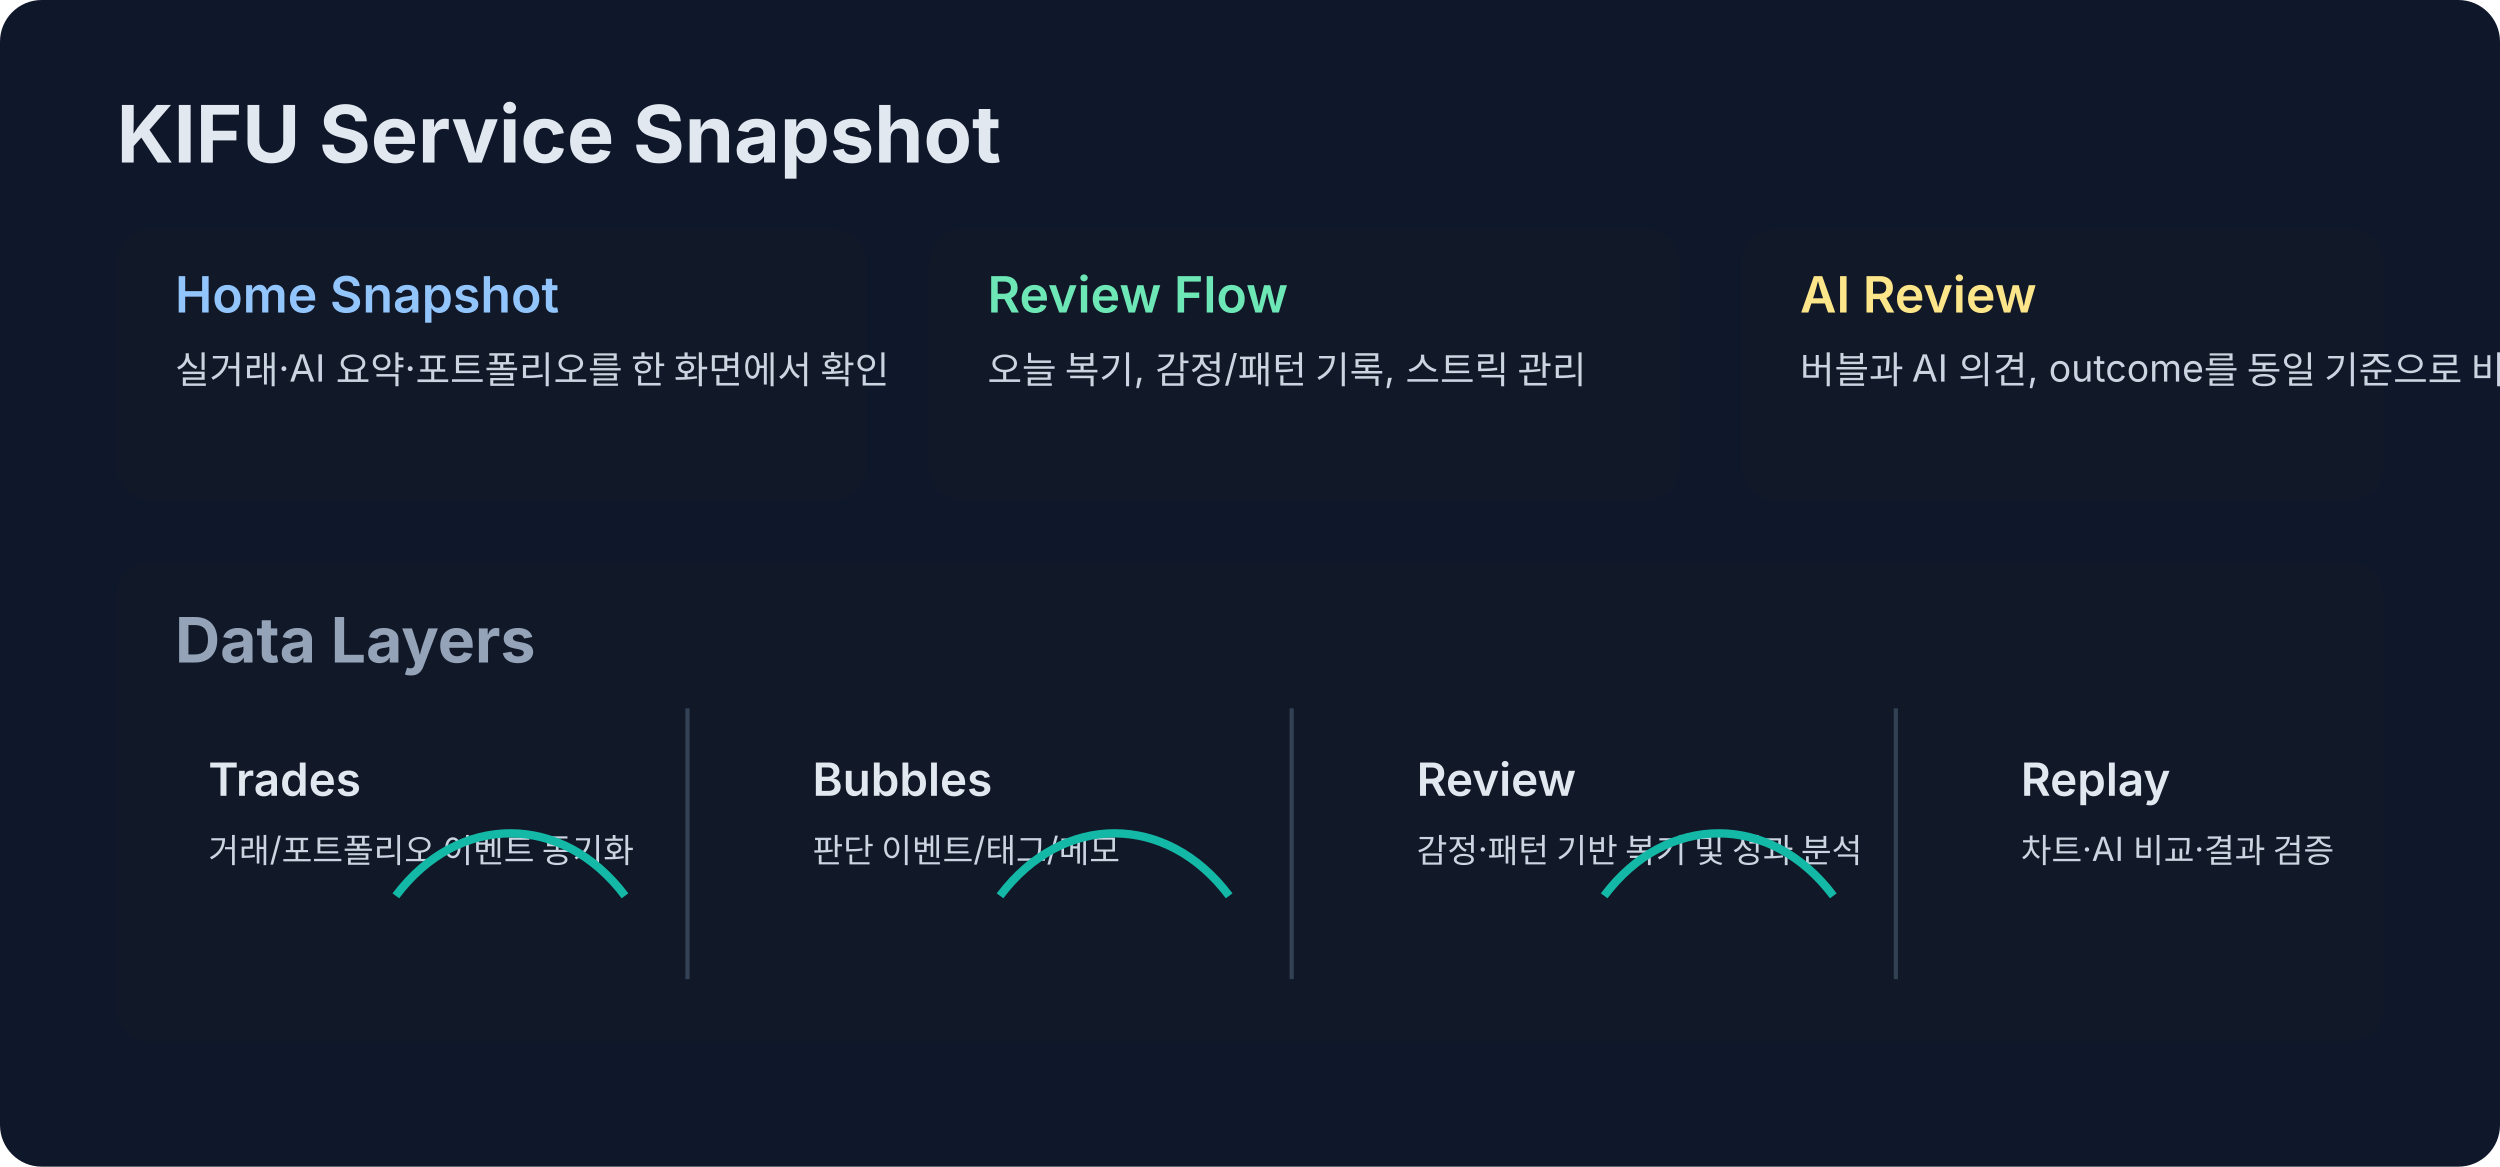
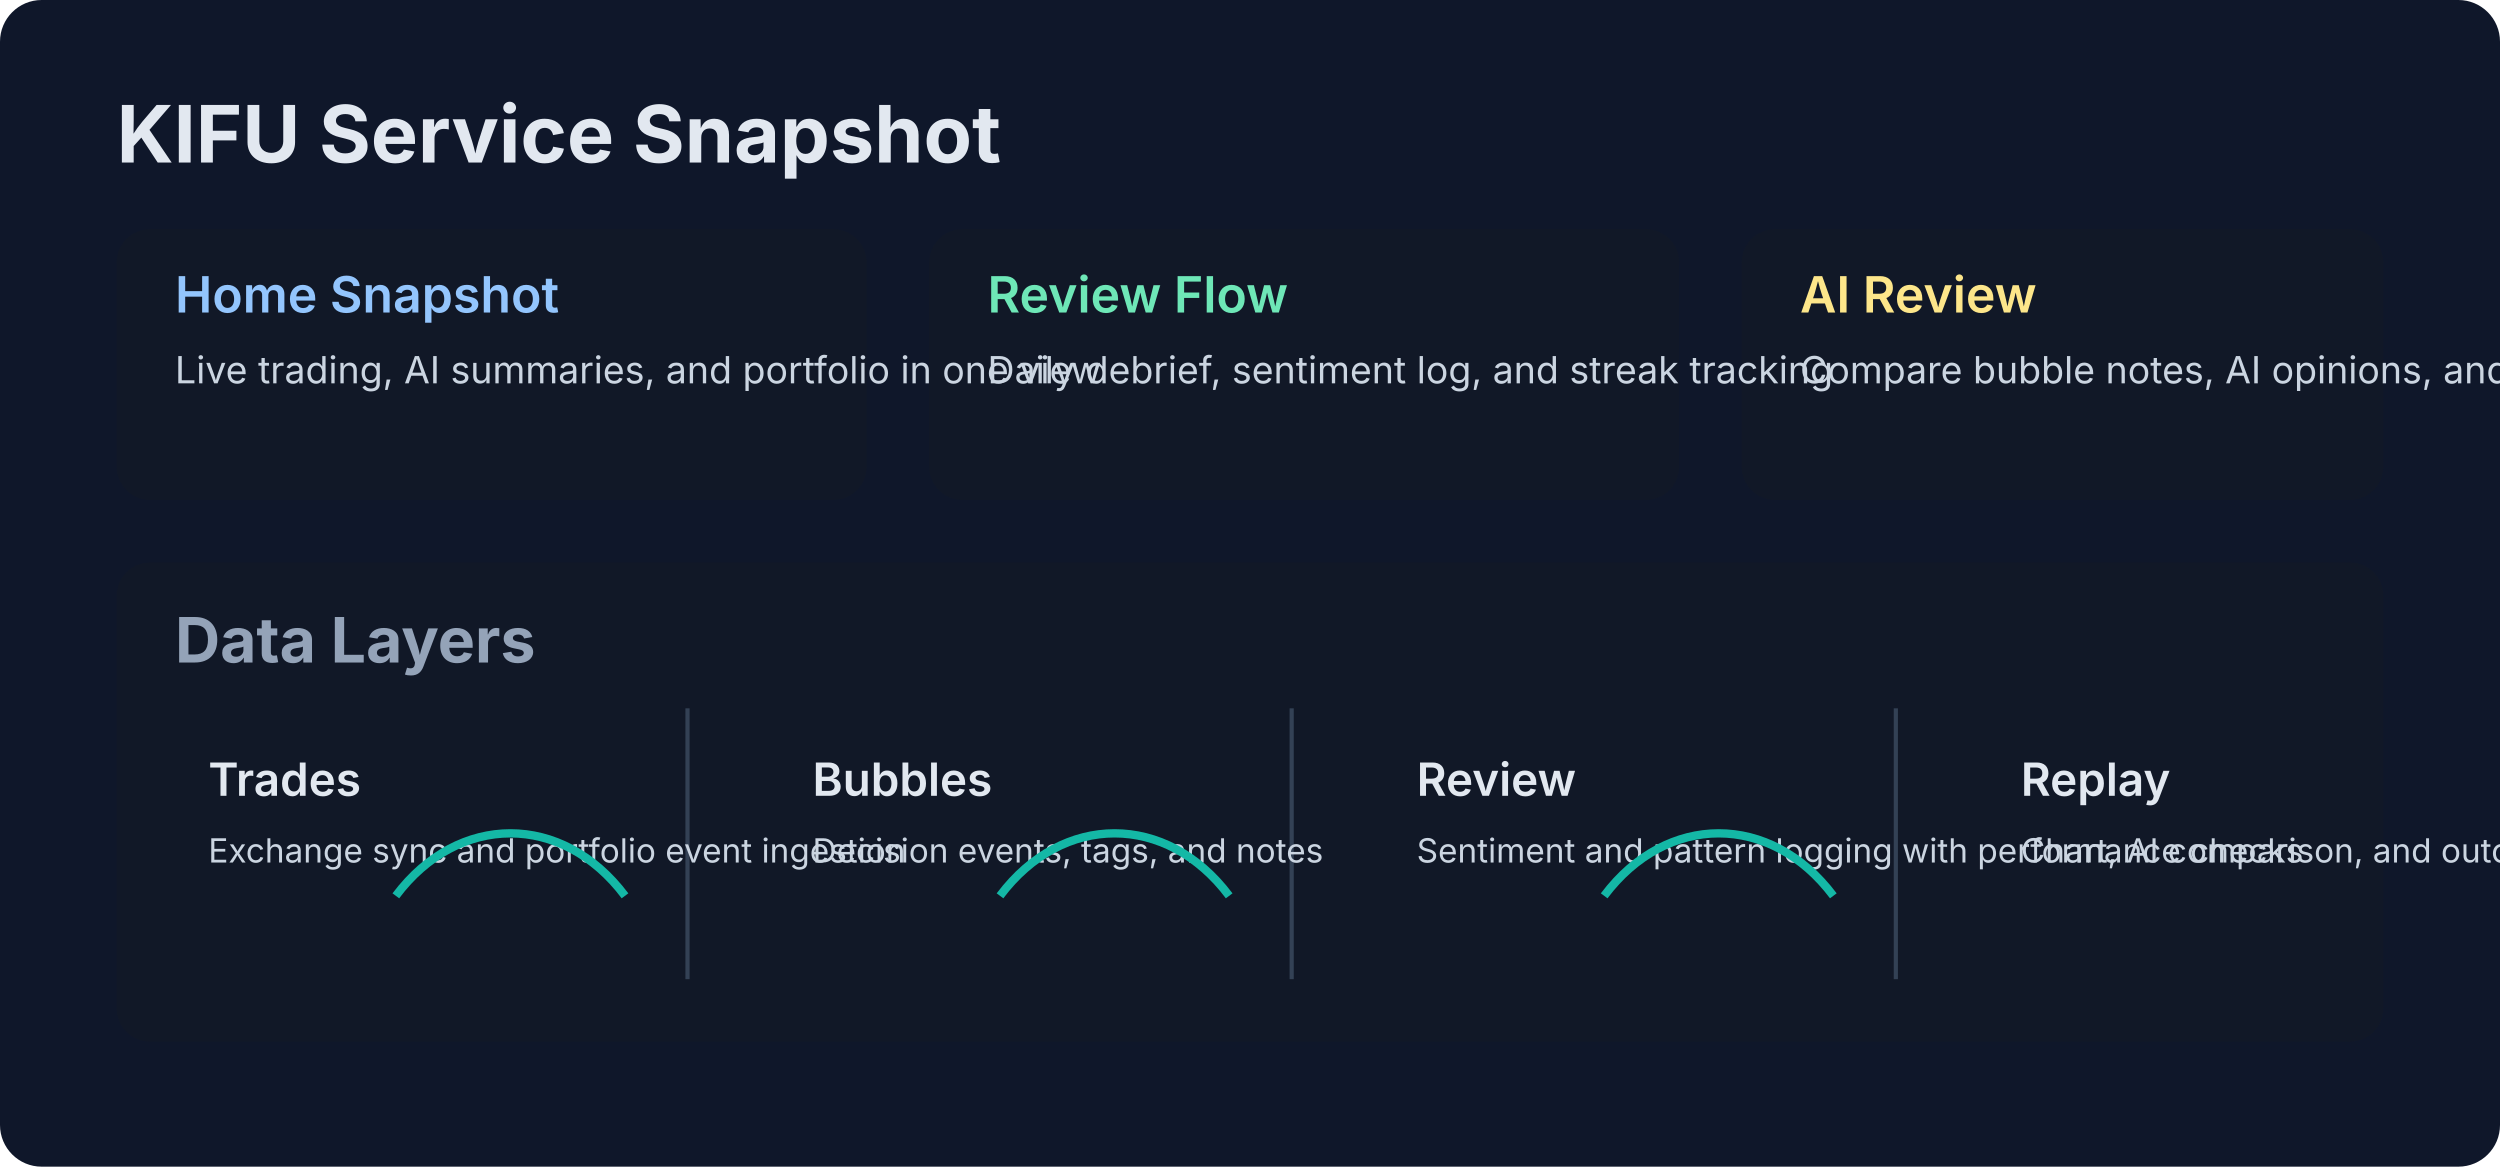
<svg xmlns="http://www.w3.org/2000/svg" width="1200" height="560" viewBox="0 0 1200 560" fill="none">
  <rect width="1200" height="560" rx="20" fill="#0F172A" />
  <text x="56" y="78" fill="#E2E8F0" font-family="Inter, Arial, sans-serif" font-size="38" font-weight="700">KIFU Service Snapshot</text>
  <rect x="56" y="110" width="360" height="130" rx="16" fill="#111827" />
  <rect x="446" y="110" width="360" height="130" rx="16" fill="#111827" />
  <rect x="836" y="110" width="308" height="130" rx="16" fill="#111827" />
  <text x="84" y="150" fill="#93C5FD" font-family="Inter, Arial, sans-serif" font-size="24" font-weight="600">Home Snapshot</text>
-   <text x="84" y="184" fill="#CBD5E1" font-family="Inter, Arial, sans-serif" font-size="18">실거래·AI 요약·포트폴리오를 한 화면에서 확인</text>
+   <text x="84" y="184" fill="#CBD5E1" font-family="Inter, Arial, sans-serif" font-size="18">Live trading, AI summaries, and portfolio in one view</text>
  <text x="474" y="150" fill="#6EE7B7" font-family="Inter, Arial, sans-serif" font-size="24" font-weight="600">Review Flow</text>
-   <text x="474" y="184" fill="#CBD5E1" font-family="Inter, Arial, sans-serif" font-size="18">오늘 복기, 감정/패턴 기록, 스트릭 관리</text>
+   <text x="474" y="184" fill="#CBD5E1" font-family="Inter, Arial, sans-serif" font-size="18">Daily debrief, sentiment log, and streak tracking</text>
  <text x="864" y="150" fill="#FDE68A" font-family="Inter, Arial, sans-serif" font-size="24" font-weight="600">AI Review</text>
-   <text x="864" y="184" fill="#CBD5E1" font-family="Inter, Arial, sans-serif" font-size="18">버블과 AI 의견, outcome를 동일 기준으로 비교</text>
+   <text x="864" y="184" fill="#CBD5E1" font-family="Inter, Arial, sans-serif" font-size="18">Compare bubble notes, AI opinions, and outcomes</text>
  <rect x="56" y="270" width="1088" height="230" rx="16" fill="#111827" />
  <text x="84" y="318" fill="#94A3B8" font-family="Inter, Arial, sans-serif" font-size="30" font-weight="700">Data Layers</text>
  <g stroke="#334155" stroke-width="2">
    <line x1="330" y1="340" x2="330" y2="470" />
    <line x1="620" y1="340" x2="620" y2="470" />
    <line x1="910" y1="340" x2="910" y2="470" />
  </g>
  <text x="100" y="382" fill="#E2E8F0" font-family="Inter, Arial, sans-serif" font-size="22" font-weight="600">Trades</text>
-   <text x="100" y="414" fill="#CBD5E1" font-family="Inter, Arial, sans-serif" font-size="16">거래/포트폴리오 이벤트 동기화</text>
+   <text x="100" y="414" fill="#CBD5E1" font-family="Inter, Arial, sans-serif" font-size="16">Exchange sync and portfolio event ingestion</text>
  <text x="390" y="382" fill="#E2E8F0" font-family="Inter, Arial, sans-serif" font-size="22" font-weight="600">Bubbles</text>
-   <text x="390" y="414" fill="#CBD5E1" font-family="Inter, Arial, sans-serif" font-size="16">판단 이벤트/태그/메모</text>
+   <text x="390" y="414" fill="#CBD5E1" font-family="Inter, Arial, sans-serif" font-size="16">Decision events, tags, and notes</text>
  <text x="680" y="382" fill="#E2E8F0" font-family="Inter, Arial, sans-serif" font-size="22" font-weight="600">Review</text>
-   <text x="680" y="414" fill="#CBD5E1" font-family="Inter, Arial, sans-serif" font-size="16">감정·패턴 기반 복기 및 성과 분석</text>
+   <text x="680" y="414" fill="#CBD5E1" font-family="Inter, Arial, sans-serif" font-size="16">Sentiment and pattern logging with performance checks</text>
  <text x="970" y="382" fill="#E2E8F0" font-family="Inter, Arial, sans-serif" font-size="22" font-weight="600">Replay</text>
-   <text x="970" y="414" fill="#CBD5E1" font-family="Inter, Arial, sans-serif" font-size="16">차트·AI 비교·결과 검증</text>
+   <text x="970" y="414" fill="#CBD5E1" font-family="Inter, Arial, sans-serif" font-size="16">Chart, AI comparison, and outcome validation</text>
  <path d="M190 430 C220 390 270 390 300 430" stroke="#14B8A6" stroke-width="4" fill="none" />
  <path d="M480 430 C510 390 560 390 590 430" stroke="#14B8A6" stroke-width="4" fill="none" />
  <path d="M770 430 C800 390 850 390 880 430" stroke="#14B8A6" stroke-width="4" fill="none" />
</svg>
